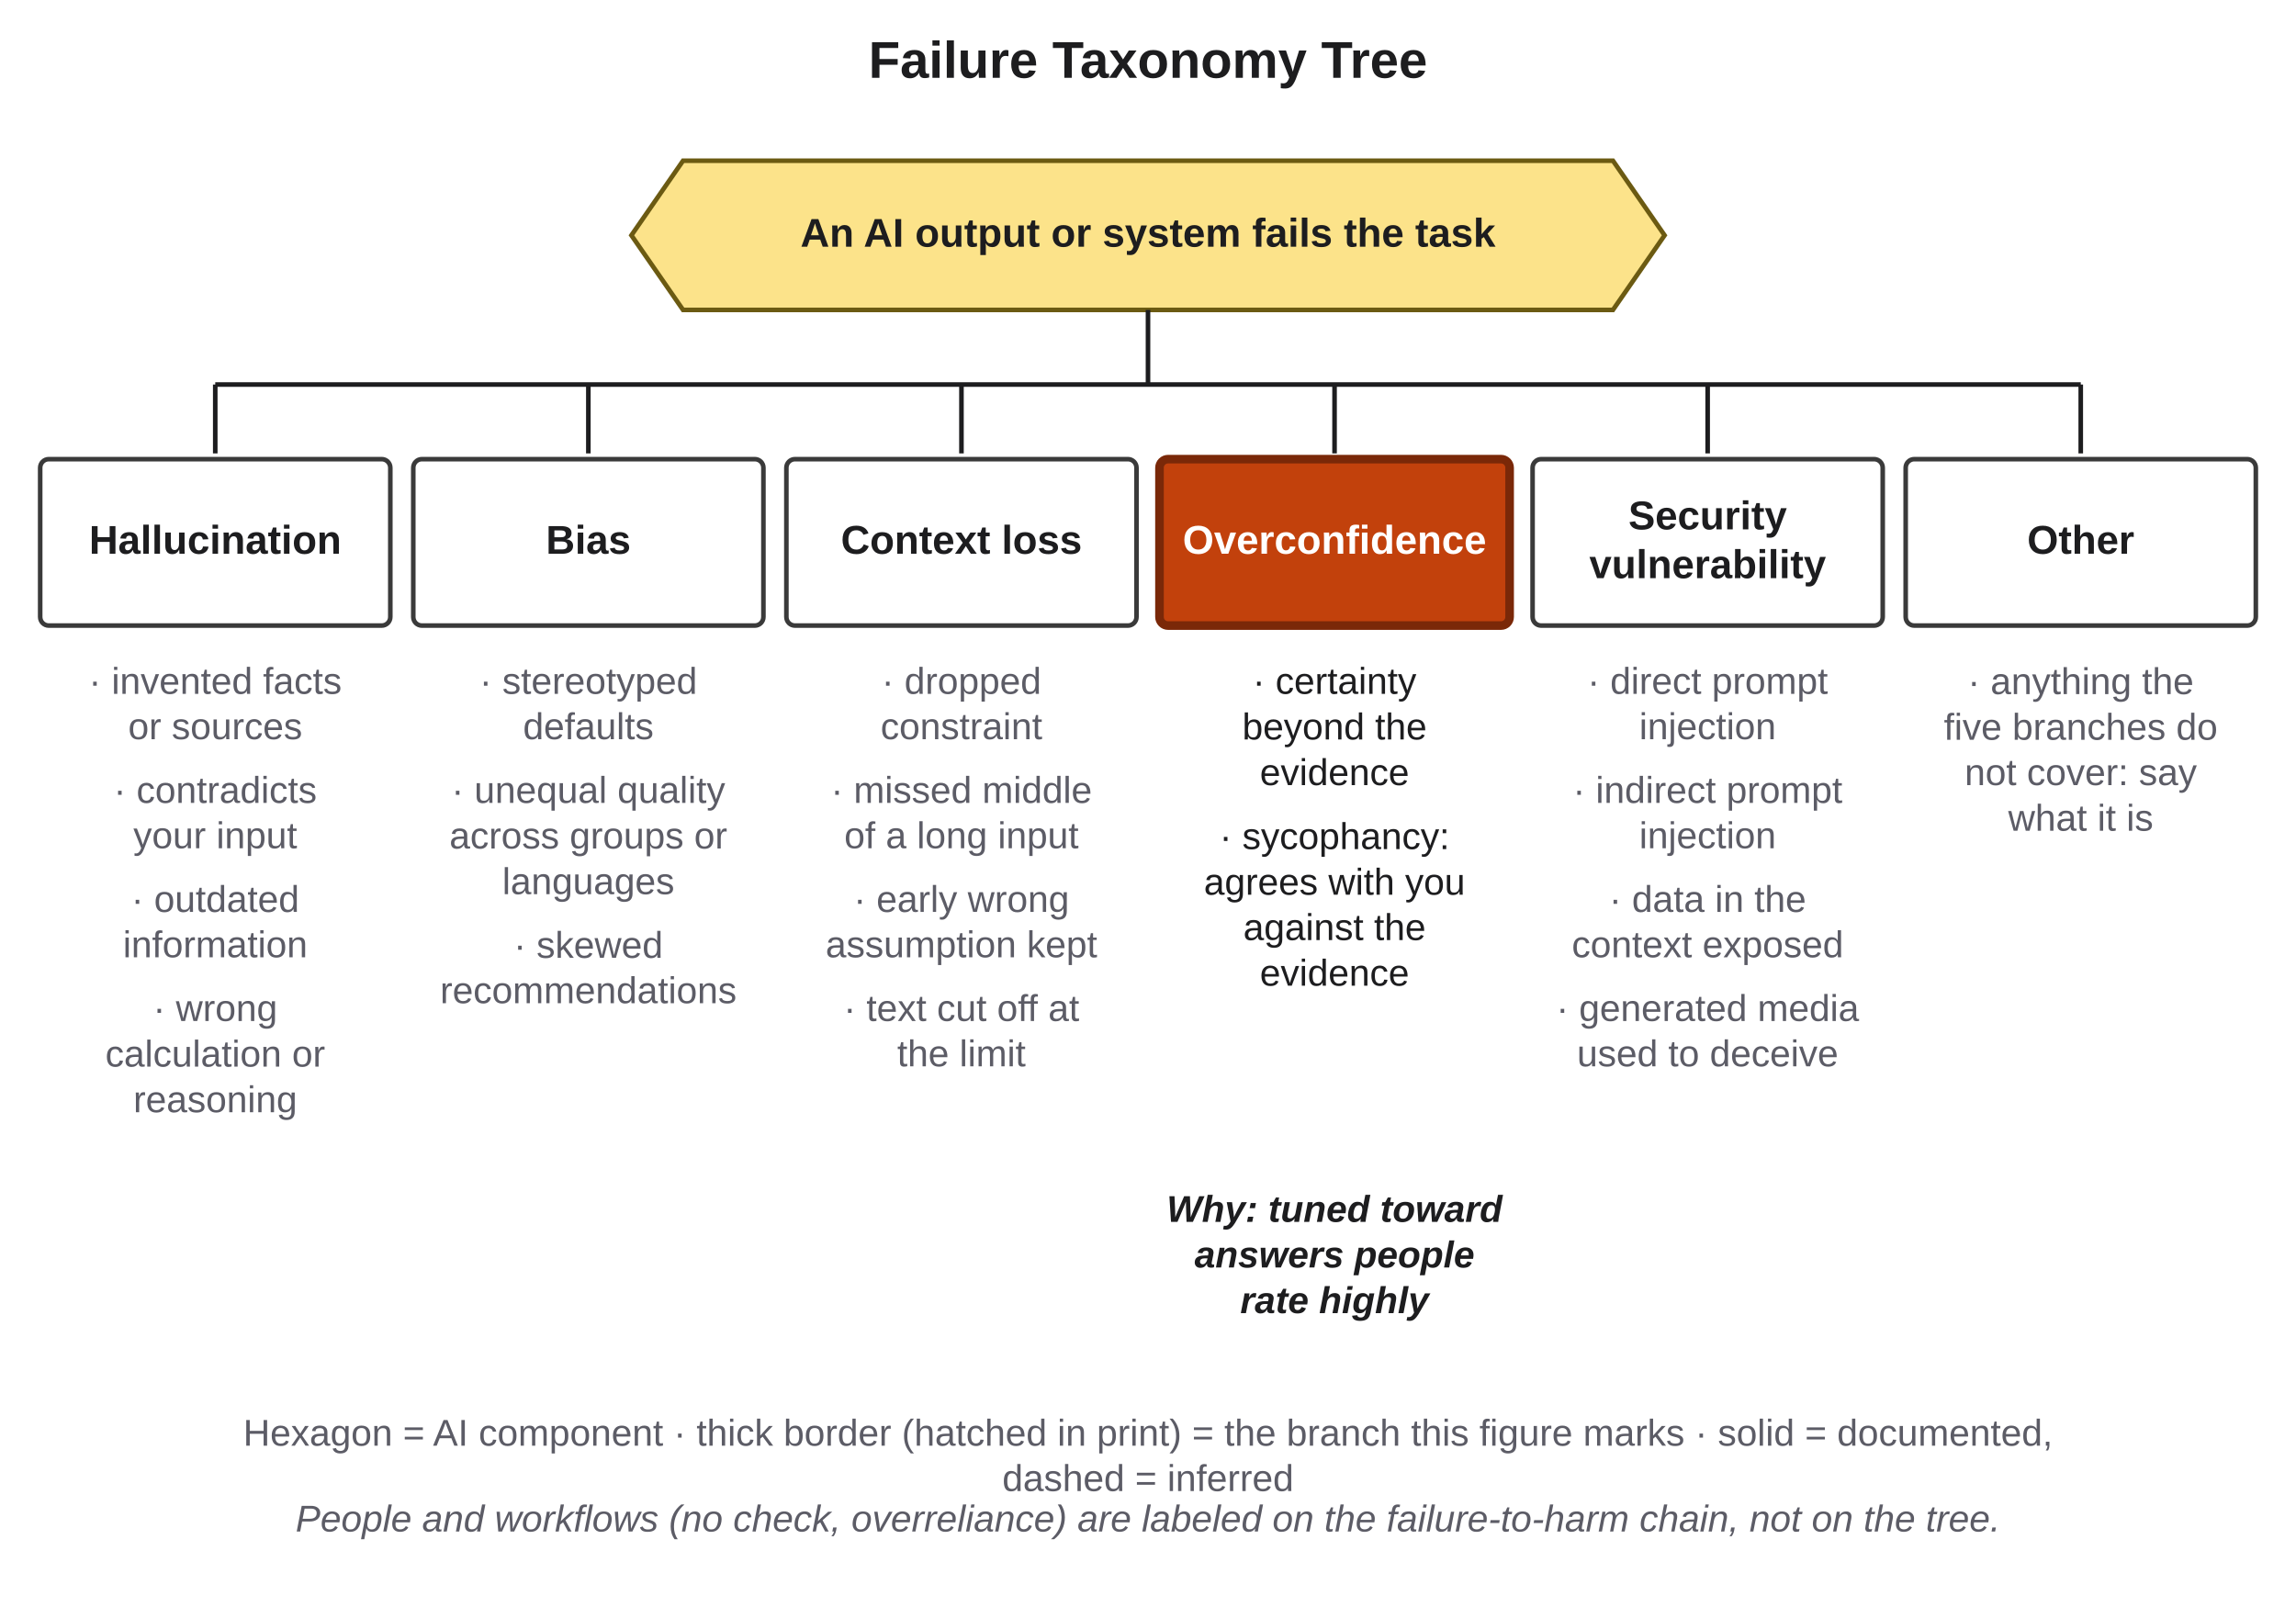
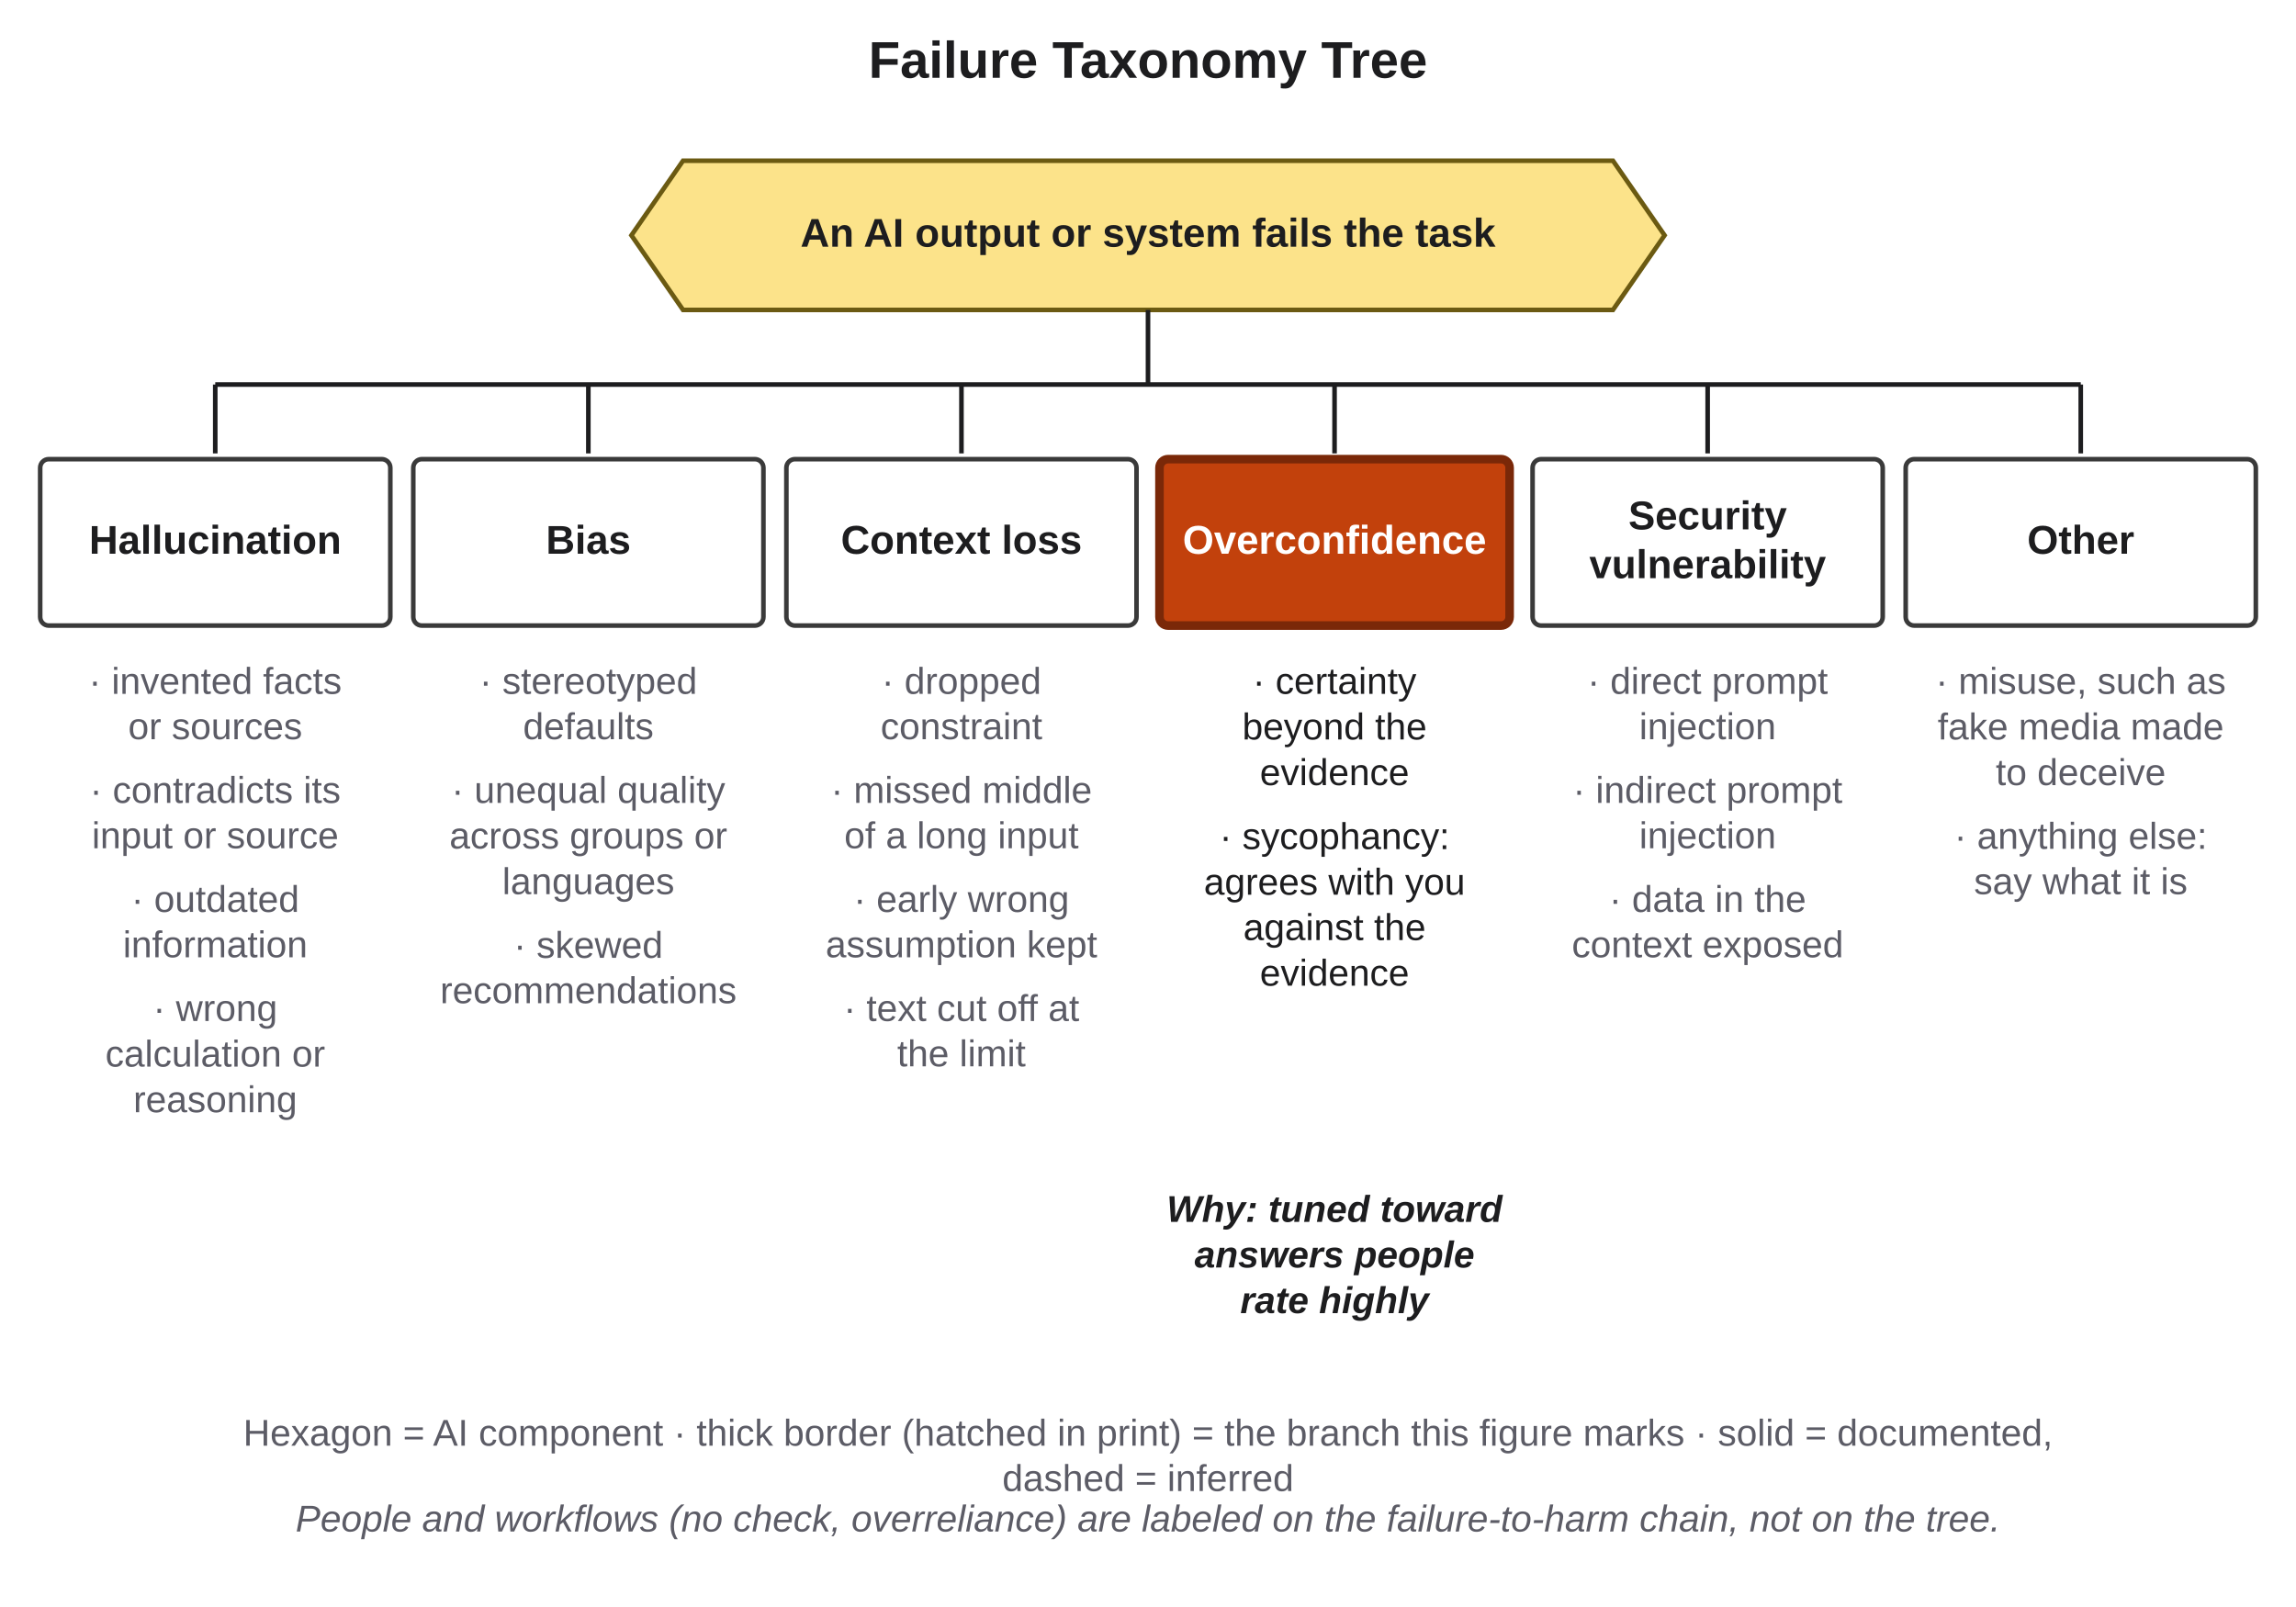
<svg xmlns="http://www.w3.org/2000/svg" viewBox="0 0 800 560" width="800" height="560" role="img" font-family="'Source Sans 3', 'Source Sans Pro', 'Helvetica Neue', Arial, sans-serif">
  <defs>
    <marker id="arrow-color" viewBox="0 0 10 10" refX="9" refY="5" markerWidth="7" markerHeight="7" orient="auto-start-reverse">
      <path d="M0,0 L10,5 L0,10 z" fill="#1D1D1F" />
    </marker>
    <pattern id="hatch" patternUnits="userSpaceOnUse" width="8" height="8" patternTransform="rotate(45)">
      <rect width="8" height="8" fill="#FFFFFF" />
      <line x1="0" y1="0" x2="0" y2="8" stroke="#9A9A9A" stroke-width="1.3" />
    </pattern>
    <pattern id="dots" patternUnits="userSpaceOnUse" width="7" height="7">
      <rect width="7" height="7" fill="#FFFFFF" />
      <circle cx="3.5" cy="3.5" r="1.2" fill="#000" />
    </pattern>
  </defs>
  <rect width="800" height="560" fill="#FFFFFF" />
  <text x="400.0" y="22.0" font-size="18" font-weight="700" text-anchor="middle" dominant-baseline="middle" fill="#1D1D1F" style="">Failure Taxonomy Tree</text>
  <polygon points="238.0,56.0 562.0,56.0 580.0,82.0 562.0,108.0 238.0,108.0 220.0,82.0" fill="#FCE38A" stroke="#6B5A12" stroke-width="1.6" />
  <text x="400.0" y="82.0" font-size="14" font-weight="600" text-anchor="middle" dominant-baseline="middle" fill="#1D1D1F" style="">An AI output or system fails the task</text>
  <line x1="400" y1="108" x2="400" y2="134" stroke="#1D1D1F" stroke-width="1.6" />
  <line x1="75.0" y1="134" x2="725.0" y2="134" stroke="#1D1D1F" stroke-width="1.6" />
  <line x1="75.0" y1="134" x2="75.0" y2="158" stroke="#1D1D1F" stroke-width="1.6" />
  <rect x="14.0" y="160" width="122" height="58" rx="3" fill="#FFFFFF" stroke="#3A3A3A" stroke-width="1.6" />
  <text x="75.0" y="189.0" font-size="14" font-weight="600" text-anchor="middle" dominant-baseline="middle" fill="#1D1D1F" style="">Hallucination</text>
  <text x="75.0" y="238.1" font-size="13" font-weight="normal" text-anchor="middle" dominant-baseline="middle" fill="#5C5C66" style="">· invented facts</text>
  <text x="75.0" y="253.9" font-size="13" font-weight="normal" text-anchor="middle" dominant-baseline="middle" fill="#5C5C66" style="">or sources</text>
-   <text x="75.0" y="276.1" font-size="13" font-weight="normal" text-anchor="middle" dominant-baseline="middle" fill="#5C5C66" style="">· contradicts</text>
-   <text x="75.0" y="291.9" font-size="13" font-weight="normal" text-anchor="middle" dominant-baseline="middle" fill="#5C5C66" style="">your input</text>
+   <text x="75.0" y="276.1" font-size="13" font-weight="normal" text-anchor="middle" dominant-baseline="middle" fill="#5C5C66" style="">· contradicts its</text>
+   <text x="75.0" y="291.9" font-size="13" font-weight="normal" text-anchor="middle" dominant-baseline="middle" fill="#5C5C66" style="">input or source</text>
  <text x="75.0" y="314.1" font-size="13" font-weight="normal" text-anchor="middle" dominant-baseline="middle" fill="#5C5C66" style="">· outdated</text>
  <text x="75.0" y="329.9" font-size="13" font-weight="normal" text-anchor="middle" dominant-baseline="middle" fill="#5C5C66" style="">information</text>
  <text x="75.0" y="352.1" font-size="13" font-weight="normal" text-anchor="middle" dominant-baseline="middle" fill="#5C5C66" style="">· wrong</text>
  <text x="75.0" y="368.0" font-size="13" font-weight="normal" text-anchor="middle" dominant-baseline="middle" fill="#5C5C66" style="">calculation or</text>
  <text x="75.0" y="383.9" font-size="13" font-weight="normal" text-anchor="middle" dominant-baseline="middle" fill="#5C5C66" style="">reasoning</text>
  <line x1="205.0" y1="134" x2="205.0" y2="158" stroke="#1D1D1F" stroke-width="1.6" />
  <rect x="144.0" y="160" width="122" height="58" rx="3" fill="#FFFFFF" stroke="#3A3A3A" stroke-width="1.6" />
  <text x="205.0" y="189.0" font-size="14" font-weight="600" text-anchor="middle" dominant-baseline="middle" fill="#1D1D1F" style="">Bias</text>
  <text x="205.0" y="238.1" font-size="13" font-weight="normal" text-anchor="middle" dominant-baseline="middle" fill="#5C5C66" style="">· stereotyped</text>
  <text x="205.0" y="253.9" font-size="13" font-weight="normal" text-anchor="middle" dominant-baseline="middle" fill="#5C5C66" style="">defaults</text>
  <text x="205.0" y="276.1" font-size="13" font-weight="normal" text-anchor="middle" dominant-baseline="middle" fill="#5C5C66" style="">· unequal quality</text>
  <text x="205.0" y="292.0" font-size="13" font-weight="normal" text-anchor="middle" dominant-baseline="middle" fill="#5C5C66" style="">across groups or</text>
  <text x="205.0" y="307.9" font-size="13" font-weight="normal" text-anchor="middle" dominant-baseline="middle" fill="#5C5C66" style="">languages</text>
  <text x="205.0" y="330.1" font-size="13" font-weight="normal" text-anchor="middle" dominant-baseline="middle" fill="#5C5C66" style="">· skewed</text>
  <text x="205.0" y="345.9" font-size="13" font-weight="normal" text-anchor="middle" dominant-baseline="middle" fill="#5C5C66" style="">recommendations</text>
  <line x1="335.0" y1="134" x2="335.0" y2="158" stroke="#1D1D1F" stroke-width="1.6" />
  <rect x="274.0" y="160" width="122" height="58" rx="3" fill="#FFFFFF" stroke="#3A3A3A" stroke-width="1.6" />
  <text x="335.0" y="189.0" font-size="14" font-weight="600" text-anchor="middle" dominant-baseline="middle" fill="#1D1D1F" style="">Context loss</text>
  <text x="335.0" y="238.1" font-size="13" font-weight="normal" text-anchor="middle" dominant-baseline="middle" fill="#5C5C66" style="">· dropped</text>
  <text x="335.0" y="253.9" font-size="13" font-weight="normal" text-anchor="middle" dominant-baseline="middle" fill="#5C5C66" style="">constraint</text>
  <text x="335.0" y="276.1" font-size="13" font-weight="normal" text-anchor="middle" dominant-baseline="middle" fill="#5C5C66" style="">· missed middle</text>
  <text x="335.0" y="291.9" font-size="13" font-weight="normal" text-anchor="middle" dominant-baseline="middle" fill="#5C5C66" style="">of a long input</text>
  <text x="335.0" y="314.1" font-size="13" font-weight="normal" text-anchor="middle" dominant-baseline="middle" fill="#5C5C66" style="">· early wrong</text>
  <text x="335.0" y="329.9" font-size="13" font-weight="normal" text-anchor="middle" dominant-baseline="middle" fill="#5C5C66" style="">assumption kept</text>
  <text x="335.0" y="352.1" font-size="13" font-weight="normal" text-anchor="middle" dominant-baseline="middle" fill="#5C5C66" style="">· text cut off at</text>
  <text x="335.0" y="367.9" font-size="13" font-weight="normal" text-anchor="middle" dominant-baseline="middle" fill="#5C5C66" style="">the limit</text>
  <line x1="465.0" y1="134" x2="465.0" y2="158" stroke="#1D1D1F" stroke-width="1.6" />
  <rect x="404.0" y="160" width="122" height="58" rx="3" fill="#C2410C" stroke="#7A2808" stroke-width="3" />
  <text x="465.0" y="189.0" font-size="14" font-weight="600" text-anchor="middle" dominant-baseline="middle" fill="#FFFFFF" style="">Overconfidence</text>
  <text x="465.0" y="238.1" font-size="13" font-weight="normal" text-anchor="middle" dominant-baseline="middle" fill="#1D1D1F" style="">· certainty</text>
  <text x="465.0" y="254.0" font-size="13" font-weight="normal" text-anchor="middle" dominant-baseline="middle" fill="#1D1D1F" style="">beyond the</text>
  <text x="465.0" y="269.9" font-size="13" font-weight="normal" text-anchor="middle" dominant-baseline="middle" fill="#1D1D1F" style="">evidence</text>
  <text x="465.0" y="292.2" font-size="13" font-weight="normal" text-anchor="middle" dominant-baseline="middle" fill="#1D1D1F" style="">· sycophancy:</text>
  <text x="465.0" y="308.1" font-size="13" font-weight="normal" text-anchor="middle" dominant-baseline="middle" fill="#1D1D1F" style="">agrees with you</text>
  <text x="465.0" y="323.9" font-size="13" font-weight="normal" text-anchor="middle" dominant-baseline="middle" fill="#1D1D1F" style="">against the</text>
  <text x="465.0" y="339.8" font-size="13" font-weight="normal" text-anchor="middle" dominant-baseline="middle" fill="#1D1D1F" style="">evidence</text>
  <text x="465.0" y="422.1" font-size="13" font-weight="600" text-anchor="middle" dominant-baseline="middle" fill="#1D1D1F" style="font-style:italic;">Why: tuned toward</text>
  <text x="465.0" y="438.0" font-size="13" font-weight="600" text-anchor="middle" dominant-baseline="middle" fill="#1D1D1F" style="font-style:italic;">answers people</text>
  <text x="465.0" y="453.9" font-size="13" font-weight="600" text-anchor="middle" dominant-baseline="middle" fill="#1D1D1F" style="font-style:italic;">rate highly</text>
  <line x1="595.0" y1="134" x2="595.0" y2="158" stroke="#1D1D1F" stroke-width="1.6" />
  <rect x="534.0" y="160" width="122" height="58" rx="3" fill="#FFFFFF" stroke="#3A3A3A" stroke-width="1.6" />
  <text x="595.0" y="180.5" font-size="14" font-weight="600" text-anchor="middle" dominant-baseline="middle" fill="#1D1D1F" style="">Security</text>
  <text x="595.0" y="197.5" font-size="14" font-weight="600" text-anchor="middle" dominant-baseline="middle" fill="#1D1D1F" style="">vulnerability</text>
  <text x="595.0" y="238.1" font-size="13" font-weight="normal" text-anchor="middle" dominant-baseline="middle" fill="#5C5C66" style="">· direct prompt</text>
  <text x="595.0" y="253.9" font-size="13" font-weight="normal" text-anchor="middle" dominant-baseline="middle" fill="#5C5C66" style="">injection</text>
  <text x="595.0" y="276.1" font-size="13" font-weight="normal" text-anchor="middle" dominant-baseline="middle" fill="#5C5C66" style="">· indirect prompt</text>
  <text x="595.0" y="291.9" font-size="13" font-weight="normal" text-anchor="middle" dominant-baseline="middle" fill="#5C5C66" style="">injection</text>
  <text x="595.0" y="314.1" font-size="13" font-weight="normal" text-anchor="middle" dominant-baseline="middle" fill="#5C5C66" style="">· data in the</text>
  <text x="595.0" y="329.9" font-size="13" font-weight="normal" text-anchor="middle" dominant-baseline="middle" fill="#5C5C66" style="">context exposed</text>
-   <text x="595.0" y="352.1" font-size="13" font-weight="normal" text-anchor="middle" dominant-baseline="middle" fill="#5C5C66" style="">· generated media</text>
-   <text x="595.0" y="367.9" font-size="13" font-weight="normal" text-anchor="middle" dominant-baseline="middle" fill="#5C5C66" style="">used to deceive</text>
  <line x1="725.0" y1="134" x2="725.0" y2="158" stroke="#1D1D1F" stroke-width="1.6" />
  <rect x="664.0" y="160" width="122" height="58" rx="3" fill="#FFFFFF" stroke="#3A3A3A" stroke-width="1.6" />
  <text x="725.0" y="189.0" font-size="14" font-weight="600" text-anchor="middle" dominant-baseline="middle" fill="#1D1D1F" style="">Other</text>
-   <text x="725.0" y="238.2" font-size="13" font-weight="normal" text-anchor="middle" dominant-baseline="middle" fill="#5C5C66" style="">· anything the</text>
-   <text x="725.0" y="254.1" font-size="13" font-weight="normal" text-anchor="middle" dominant-baseline="middle" fill="#5C5C66" style="">five branches do</text>
-   <text x="725.0" y="269.9" font-size="13" font-weight="normal" text-anchor="middle" dominant-baseline="middle" fill="#5C5C66" style="">not cover: say</text>
-   <text x="725.0" y="285.8" font-size="13" font-weight="normal" text-anchor="middle" dominant-baseline="middle" fill="#5C5C66" style="">what it is</text>
+   <text x="725.0" y="238.1" font-size="13" font-weight="normal" text-anchor="middle" dominant-baseline="middle" fill="#5C5C66" style="">· misuse, such as</text>
+   <text x="725.0" y="254.0" font-size="13" font-weight="normal" text-anchor="middle" dominant-baseline="middle" fill="#5C5C66" style="">fake media made</text>
+   <text x="725.0" y="269.9" font-size="13" font-weight="normal" text-anchor="middle" dominant-baseline="middle" fill="#5C5C66" style="">to deceive</text>
+   <text x="725.0" y="292.1" font-size="13" font-weight="normal" text-anchor="middle" dominant-baseline="middle" fill="#5C5C66" style="">· anything else:</text>
+   <text x="725.0" y="307.9" font-size="13" font-weight="normal" text-anchor="middle" dominant-baseline="middle" fill="#5C5C66" style="">say what it is</text>
  <text x="400.0" y="500.1" font-size="13" font-weight="normal" text-anchor="middle" dominant-baseline="middle" fill="#5C5C66" style="">Hexagon = AI component · thick border (hatched in print) = the branch this figure marks · solid = documented,</text>
  <text x="400.0" y="515.9" font-size="13" font-weight="normal" text-anchor="middle" dominant-baseline="middle" fill="#5C5C66" style="">dashed = inferred</text>
  <text x="400.0" y="530.0" font-size="13" font-weight="normal" text-anchor="middle" dominant-baseline="middle" fill="#5C5C66" style="font-style:italic;">People and workflows (no check, overreliance) are labeled on the failure-to-harm chain, not on the tree.</text>
</svg>
